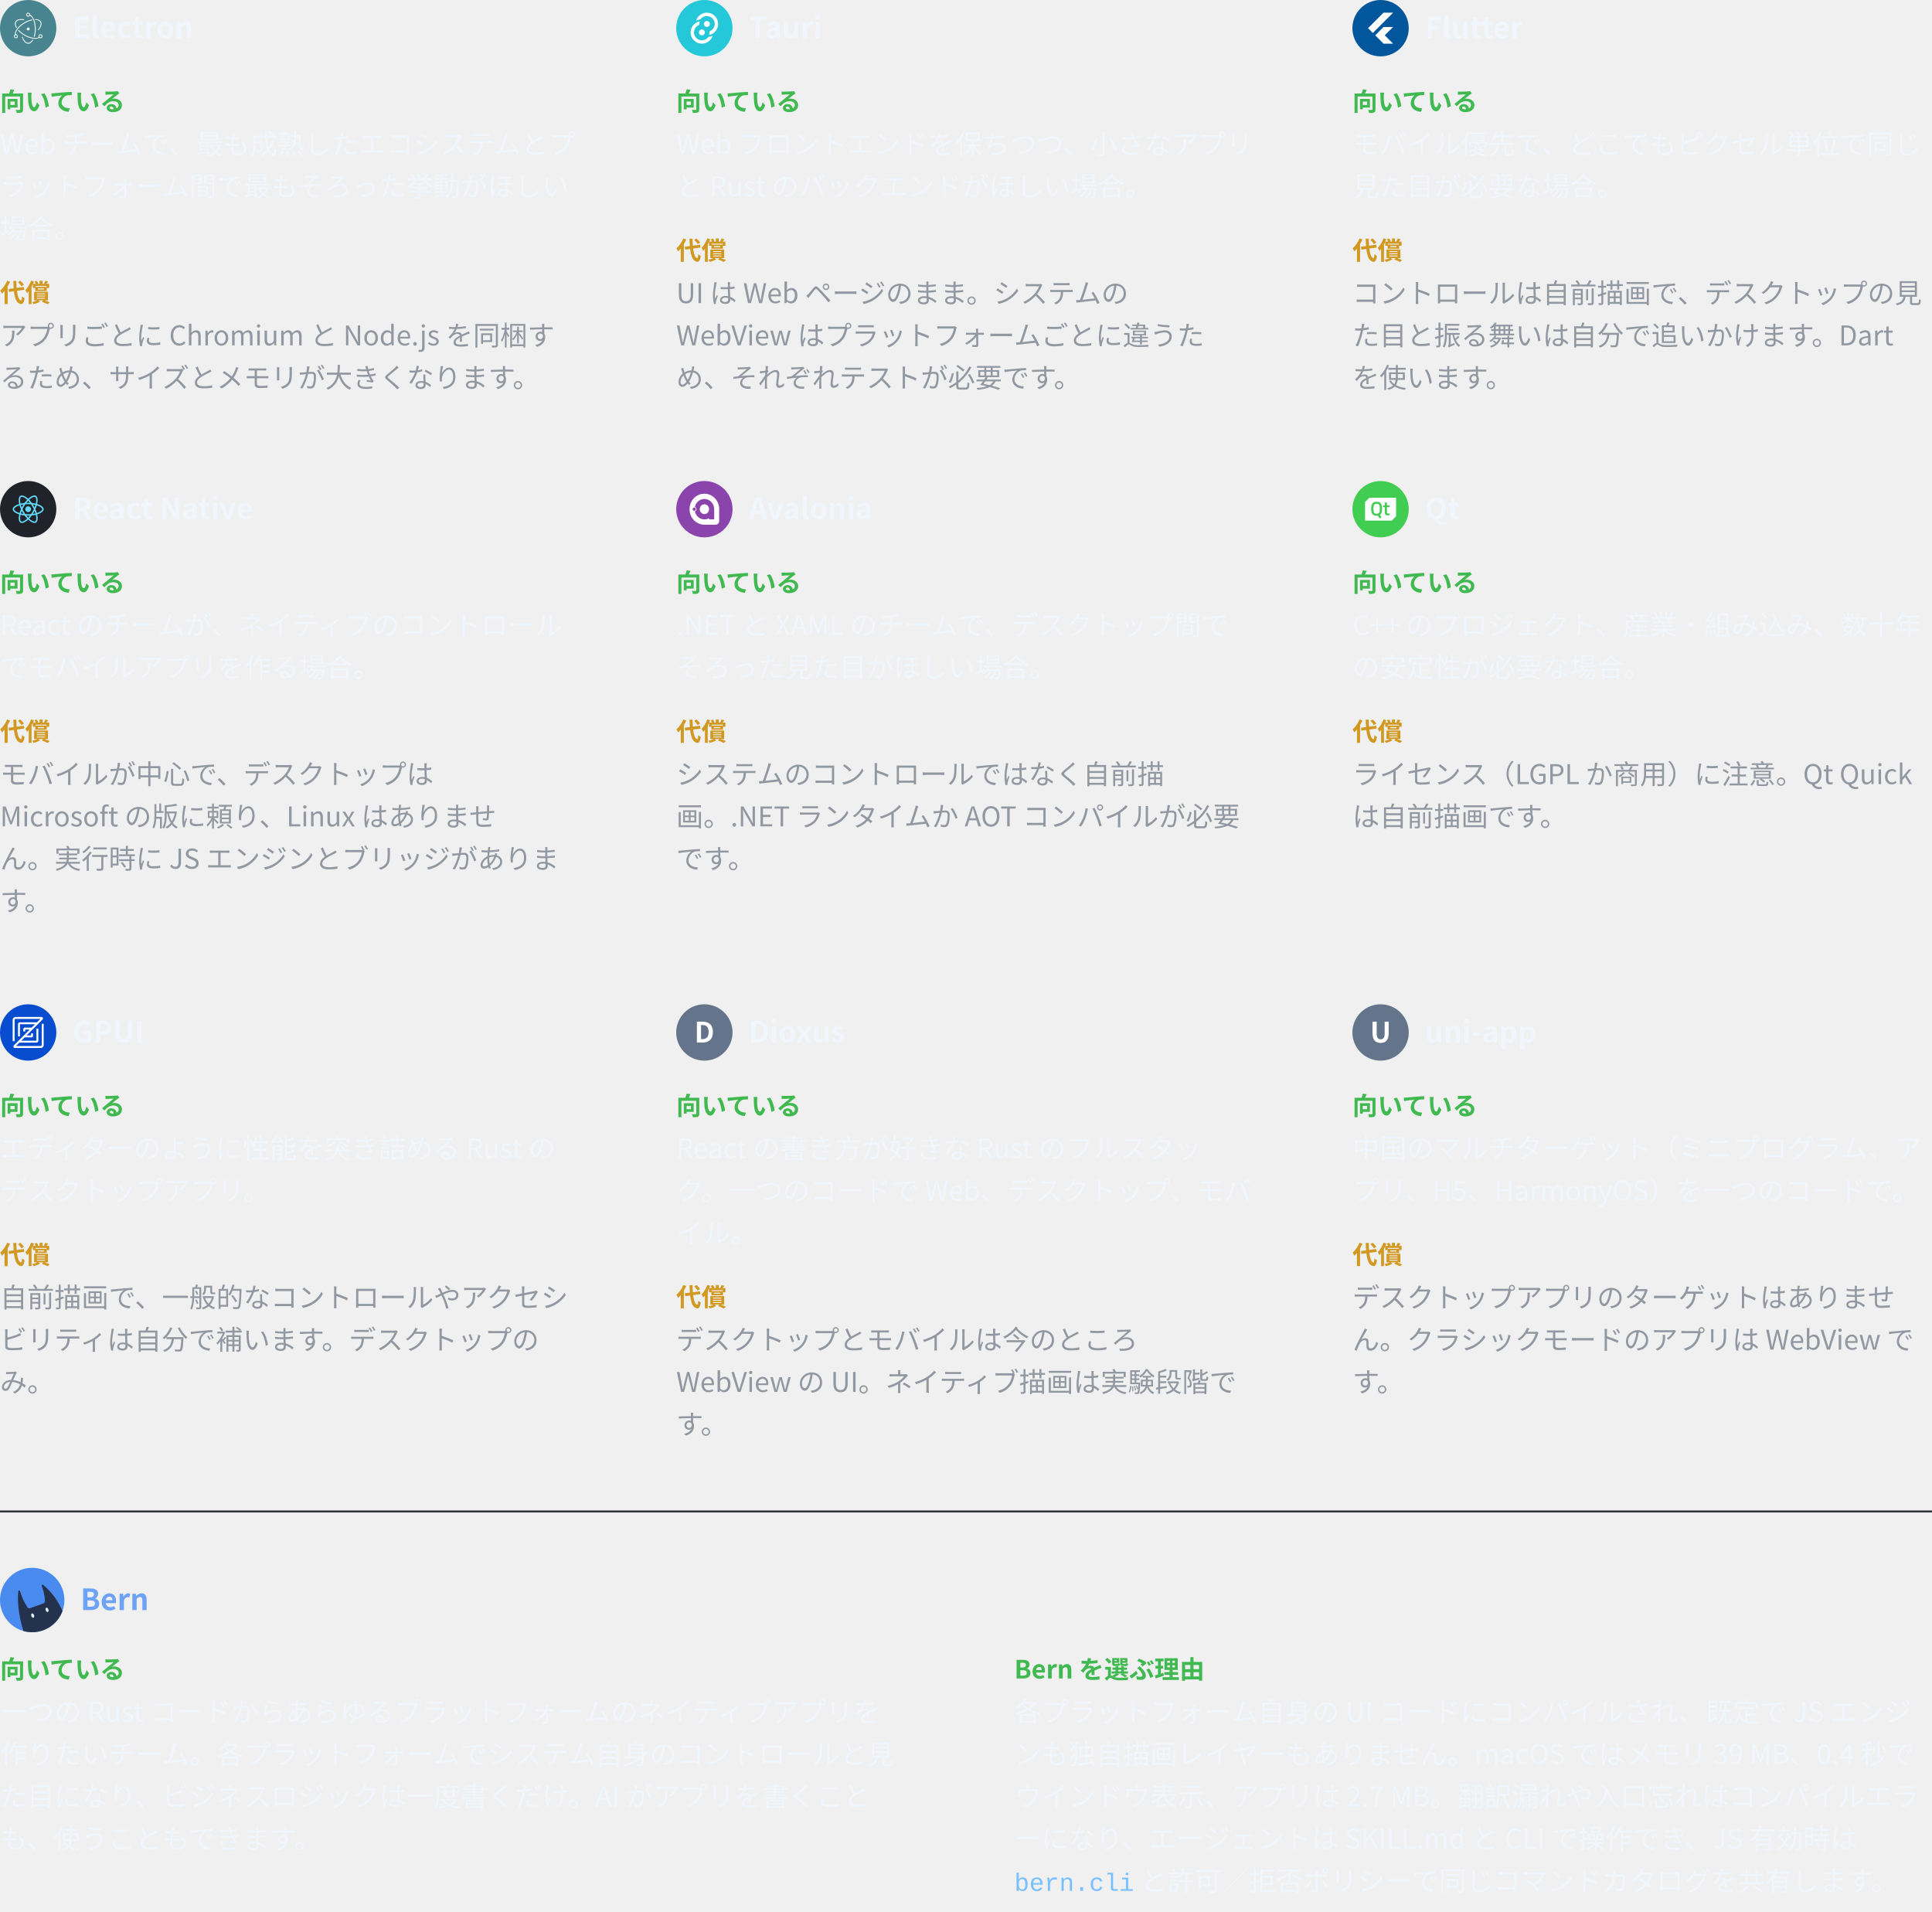
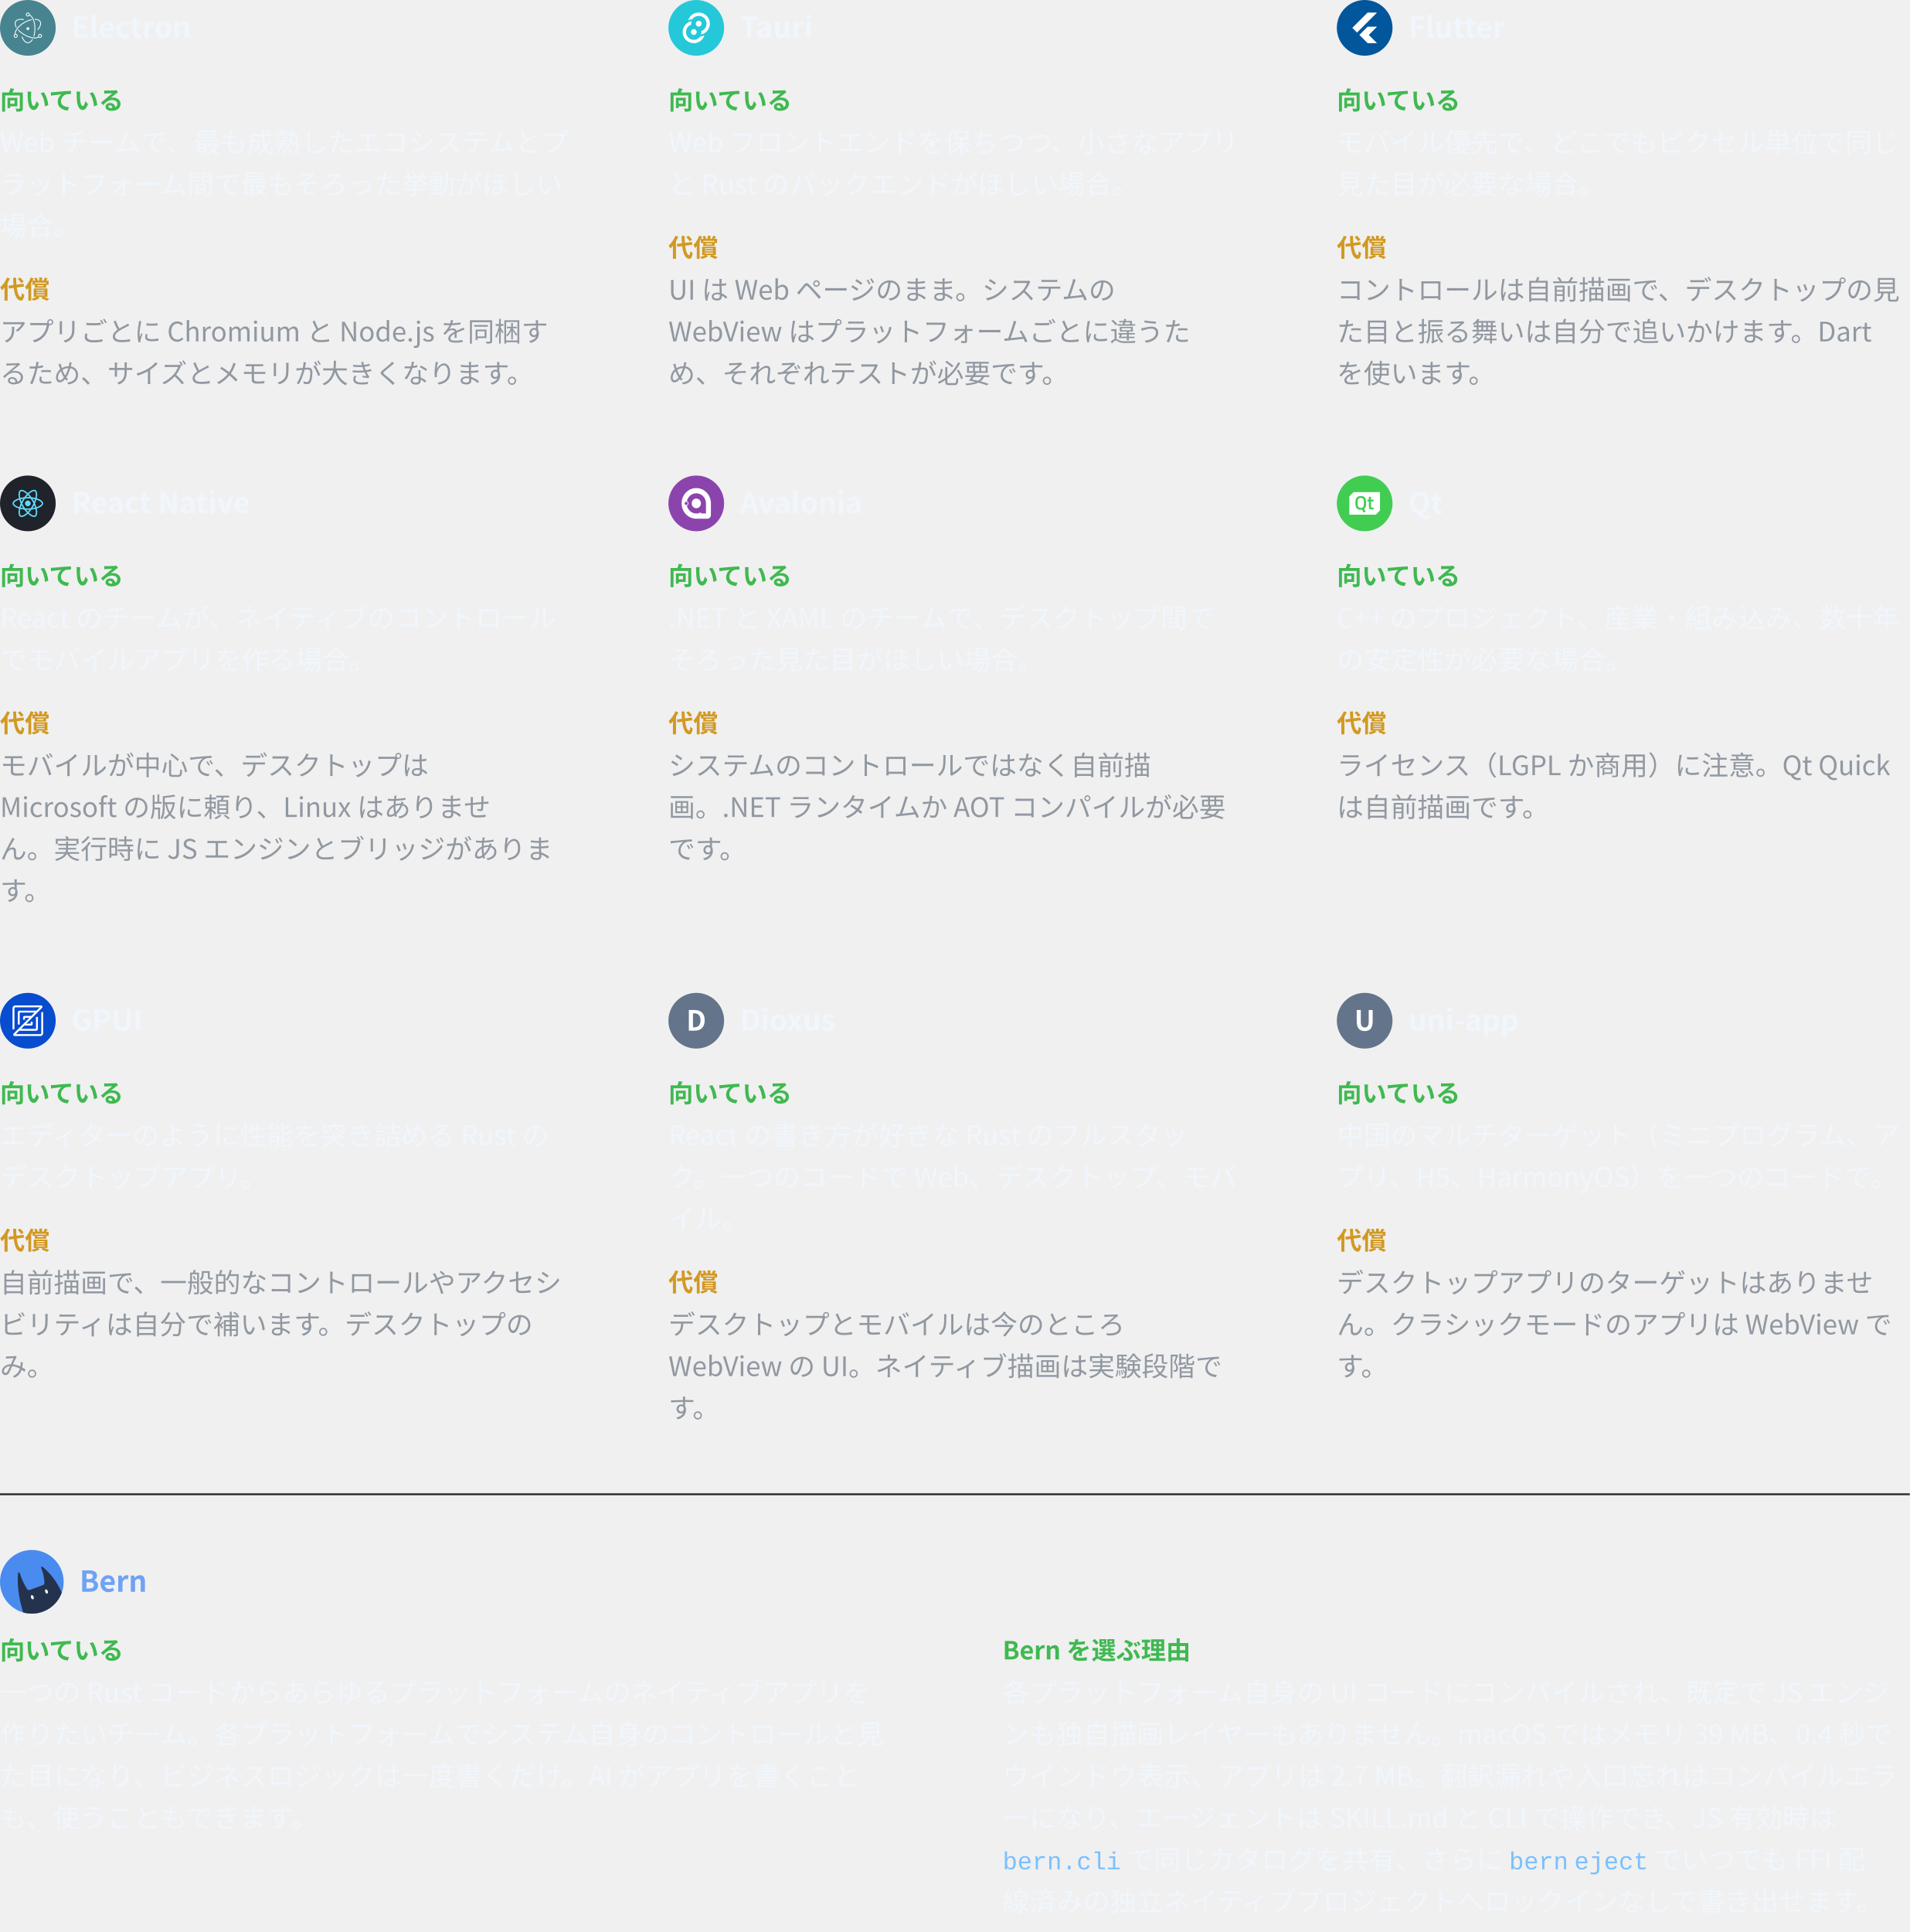
- <svg xmlns="http://www.w3.org/2000/svg" viewBox="0 0 960 950" width="960" height="950" font-family="-apple-system, BlinkMacSystemFont, 'Segoe UI', 'PingFang SC', 'Hiragino Sans GB', 'Microsoft YaHei', 'Noto Sans CJK SC', 'Helvetica Neue', Arial, sans-serif">
+ <svg xmlns="http://www.w3.org/2000/svg" viewBox="0 0 960 971" width="960" height="971" font-family="-apple-system, BlinkMacSystemFont, 'Segoe UI', 'PingFang SC', 'Hiragino Sans GB', 'Microsoft YaHei', 'Noto Sans CJK SC', 'Helvetica Neue', Arial, sans-serif">
  <defs>
    <symbol id="bern-logo" viewBox="0 0 1024 1024">
      <defs>
        <clipPath id="bern-symbol-disc">
          <circle cx="512" cy="512" r="512" />
        </clipPath>
      </defs>
      <g clip-path="url(#bern-symbol-disc)">
        <rect width="1024" height="1024" fill="#4A8BEF" />
        <path fill="#24324D" d="M 290.4 372.1 C 270.7 579.3 309.8 827.6 392.0 1060.0 L 1100 1100 L 1060.0 880.0 C 1013.0 692.2 904.4 451.5 684.3 270.5 A 14 14 0 0 0 662.4 286.5 C 693.7 364.2 711.6 444.8 715.3 529.4 A 36 36 0 0 1 691.6 564.9 C 620.6 590.7 549.5 616.5 478.5 642.4 A 36 36 0 0 1 436.0 628.1 C 383.8 547.6 344.6 461.1 317.8 369.5 A 14 14 0 0 0 290.4 372.1 Z" />
        <ellipse rx="22" ry="36" fill="#E8F4FF" transform="translate(520 760) rotate(-20)" />
        <ellipse rx="22" ry="36" fill="#E8F4FF" transform="translate(748 668) rotate(-20)" />
      </g>
    </symbol>
  </defs>
  <g transform="translate(0.0 0.0)">
    <circle cx="14.0" cy="14.0" r="14.0" fill="#47848F" />
    <path d="M12.011 0c-.85 0-1.539.689-1.539 1.539 0 .85.689 1.539 1.539 1.539.595 0 1.11-.338 1.366-.832 2.221 1.268 3.847 5.473 3.847 10.362 0 2.071-.289 4.056-.825 5.769a.322.322 0 0 0 .211.403.322.322 0 0 0 .403-.211c.556-1.776.854-3.825.854-5.96 0-5.193-1.772-9.686-4.321-11.003.001-.022.004-.044.004-.067 0-.85-.689-1.539-1.539-1.539zm0 .643a.896.896 0 1 1 0 1.792.896.896 0 1 1 0-1.792zm-5.486 4.305c-2.067.007-3.647.665-4.388 1.948-.738 1.277-.527 2.971.511 4.781a.322.322 0 0 0 .558-.32C2.271 9.727 2.089 8.266 2.694 7.218c.821-1.422 3.033-1.955 5.932-1.427a.322.322 0 0 0 .115-.633c-.784-.143-1.527-.212-2.216-.21zm11.052.018a.322.322 0 0 0-.008.643c1.834.024 3.156.596 3.75 1.626.819 1.419.18 3.595-1.718 5.837a.322.322 0 0 0 .038.454.322.322 0 0 0 .453-.038c2.054-2.426 2.771-4.866 1.784-6.574-.726-1.257-2.26-1.921-4.299-1.947zm-2.698.292a.323.323 0 0 0-.065.007c-1.857.398-3.833 1.175-5.731 2.271-4.57 2.638-7.592 6.495-7.36 9.372-.473.263-.793.766-.793 1.345 0 .85.689 1.539 1.539 1.539.85 0 1.539-.689 1.539-1.539 0-.85-.689-1.539-1.539-1.539-.038 0-.075.003-.113.006-.1-2.56 2.743-6.141 7.048-8.627 1.841-1.063 3.755-1.816 5.545-2.2a.322.322 0 0 0-.07-.636zm-2.879 6.236a1.119 1.119 0 0 0-.224.025c-.601.13-.983.723-.853 1.324.13.601.723.983 1.324.853.601-.13.983-.723.853-1.324-.114-.526-.582-.884-1.099-.879zM4.532 13.341a.321.321 0 0 0-.232.084.321.321 0 0 0-.021.454c1.268 1.394 2.916 2.701 4.795 3.786 4.415 2.549 9.106 3.285 11.561 1.839a1.53 1.53 0 0 0 .897.29c.85 0 1.539-.689 1.539-1.539 0-.85-.689-1.539-1.539-1.539-.85 0-1.539.689-1.539 1.539 0 .276.074.534.201.758-2.245 1.214-6.631.5-10.798-1.905-1.823-1.052-3.418-2.318-4.64-3.661a.321.321 0 0 0-.223-.105zm-2.063 4.017a.896.896 0 1 1 0 1.792.896.896 0 1 1 0-1.792zm19.062 0a.896.896 0 1 1 0 1.792.891.891 0 0 1-.586-.219c-.003-.004-.004-.008-.007-.012a.32.32 0 0 0-.096-.091.896.896 0 0 1 .689-1.469zm-14.005 1.368a.322.322 0 0 0-.321.43C8.279 22.154 10.036 24 12.011 24c1.441 0 2.773-.982 3.813-2.711a.322.322 0 0 0-.11-.441.322.322 0 0 0-.442.11c-.934 1.554-2.081 2.399-3.261 2.399-1.641 0-3.208-1.647-4.2-4.418a.322.322 0 0 0-.285-.213z" fill="#FFFFFF" transform="translate(6.30 6.30) scale(0.6417)" />
    <text x="36" y="19" font-size="14.5" font-weight="700" fill="#F0F6FC">Electron</text>
    <text x="0.0" y="55.0" font-size="12.5" font-weight="700" fill="#3FB950">向いている</text>
    <text x="0.0" y="76.5" font-size="13.5" fill="#F0F6FC">Web チームで、最も成熟したエコシステムとプ</text>
    <text x="0.0" y="97.5" font-size="13.5" fill="#F0F6FC">ラットフォーム間で最もそろった挙動がほしい</text>
    <text x="0.0" y="118.5" font-size="13.5" fill="#F0F6FC">場合。</text>
    <text x="0.0" y="150.0" font-size="12.5" font-weight="700" fill="#D29922">代償</text>
    <text x="0.0" y="171.6" font-size="13.5" fill="#9198A1">アプリごとに Chromium と Node.js を同梱す</text>
    <text x="0.0" y="192.6" font-size="13.5" fill="#9198A1">るため、サイズとメモリが大きくなります。</text>
  </g>
  <g transform="translate(336.0 0.0)">
    <circle cx="14.0" cy="14.0" r="14.0" fill="#24C8D8" />
    <path d="M13.912 0a8.72 8.72 0 0 0-8.308 6.139c1.05-.515 2.18-.845 3.342-.976 2.415-3.363 7.4-3.412 9.88-.097 2.48 3.315 1.025 8.084-2.883 9.45a6.131 6.131 0 0 1-.3 2.762 8.72 8.72 0 0 0 3.01-1.225A8.72 8.72 0 0 0 13.913 0zm.082 6.451a2.284 2.284 0 1 0-.15 4.566 2.284 2.284 0 0 0 .15-4.566zm-5.629.27a8.72 8.72 0 0 0-3.031 1.235 8.72 8.72 0 1 0 13.06 9.913 10.173 10.174 0 0 1-3.343.965 6.125 6.125 0 1 1-7.028-9.343 6.114 6.115 0 0 1 .342-2.772zm1.713 6.27a2.284 2.284 0 0 0-2.284 2.283 2.284 2.284 0 0 0 2.284 2.284 2.284 2.284 0 0 0 2.284-2.284 2.284 2.284 0 0 0-2.284-2.284z" fill="#FFFFFF" transform="translate(6.30 6.30) scale(0.6417)" />
    <text x="36" y="19" font-size="14.5" font-weight="700" fill="#F0F6FC">Tauri</text>
    <text x="0.0" y="55.0" font-size="12.5" font-weight="700" fill="#3FB950">向いている</text>
    <text x="0.0" y="76.5" font-size="13.5" fill="#F0F6FC">Web フロントエンドを保ちつつ、小さなアプリ</text>
    <text x="0.0" y="97.5" font-size="13.5" fill="#F0F6FC">と Rust のバックエンドがほしい場合。</text>
    <text x="0.0" y="129.0" font-size="12.5" font-weight="700" fill="#D29922">代償</text>
    <text x="0.0" y="150.6" font-size="13.5" fill="#9198A1">UI は Web ページのまま。システムの</text>
    <text x="0.0" y="171.6" font-size="13.5" fill="#9198A1">WebView はプラットフォームごとに違うた</text>
    <text x="0.0" y="192.6" font-size="13.5" fill="#9198A1">め、それぞれテストが必要です。</text>
  </g>
  <g transform="translate(672.0 0.0)">
    <circle cx="14.0" cy="14.0" r="14.0" fill="#02569B" />
    <path d="M14.314 0L2.3 12 6 15.7 21.684.013h-7.357zm.014 11.072L7.857 17.53l6.47 6.47H21.7l-6.46-6.468 6.46-6.46h-7.37z" fill="#FFFFFF" transform="translate(6.30 6.30) scale(0.6417)" />
    <text x="36" y="19" font-size="14.5" font-weight="700" fill="#F0F6FC">Flutter</text>
    <text x="0.0" y="55.0" font-size="12.5" font-weight="700" fill="#3FB950">向いている</text>
    <text x="0.0" y="76.5" font-size="13.5" fill="#F0F6FC">モバイル優先で、どこでもピクセル単位で同じ</text>
    <text x="0.0" y="97.5" font-size="13.5" fill="#F0F6FC">見た目が必要な場合。</text>
    <text x="0.0" y="129.0" font-size="12.5" font-weight="700" fill="#D29922">代償</text>
    <text x="0.0" y="150.6" font-size="13.5" fill="#9198A1">コントロールは自前描画で、デスクトップの見</text>
    <text x="0.0" y="171.6" font-size="13.5" fill="#9198A1">た目と振る舞いは自分で追いかけます。Dart</text>
    <text x="0.0" y="192.6" font-size="13.5" fill="#9198A1">を使います。</text>
  </g>
  <g transform="translate(0.0 239.0)">
    <circle cx="14.0" cy="14.0" r="14.0" fill="#20232A" />
    <path d="M14.23 12.004a2.236 2.236 0 0 1-2.235 2.236 2.236 2.236 0 0 1-2.236-2.236 2.236 2.236 0 0 1 2.235-2.236 2.236 2.236 0 0 1 2.236 2.236zm2.648-10.69c-1.346 0-3.107.96-4.888 2.622-1.78-1.653-3.542-2.602-4.887-2.602-.41 0-.783.093-1.106.278-1.375.793-1.683 3.264-.973 6.365C1.98 8.917 0 10.42 0 12.004c0 1.59 1.99 3.097 5.043 4.03-.704 3.113-.39 5.588.988 6.38.32.187.69.275 1.102.275 1.345 0 3.107-.96 4.888-2.624 1.78 1.654 3.542 2.603 4.887 2.603.41 0 .783-.09 1.106-.275 1.374-.792 1.683-3.263.973-6.365C22.02 15.096 24 13.59 24 12.004c0-1.59-1.99-3.097-5.043-4.032.704-3.11.39-5.587-.988-6.38-.318-.184-.688-.277-1.092-.278zm-.005 1.09v.006c.225 0 .406.044.558.127.666.382.955 1.835.73 3.704-.054.46-.142.945-.25 1.44-.96-.236-2.006-.417-3.107-.534-.66-.905-1.345-1.727-2.035-2.447 1.592-1.48 3.087-2.292 4.105-2.295zm-9.77.02c1.012 0 2.514.808 4.11 2.28-.686.72-1.37 1.537-2.02 2.442-1.107.117-2.154.298-3.113.538-.112-.49-.195-.964-.254-1.42-.23-1.868.054-3.32.714-3.707.19-.09.4-.127.563-.132zm4.882 3.05c.455.468.91.992 1.36 1.564-.44-.02-.89-.034-1.345-.034-.46 0-.915.01-1.36.034.44-.572.895-1.096 1.345-1.565zM12 8.1c.74 0 1.477.034 2.202.093.406.582.802 1.203 1.183 1.86.372.64.71 1.29 1.018 1.946-.308.655-.646 1.31-1.013 1.95-.38.66-.773 1.288-1.18 1.87-.728.063-1.466.098-2.21.098-.74 0-1.477-.035-2.202-.093-.406-.582-.802-1.204-1.183-1.86-.372-.64-.71-1.29-1.018-1.946.303-.657.646-1.313 1.013-1.954.38-.66.773-1.286 1.18-1.868.728-.064 1.466-.098 2.21-.098zm-3.635.254c-.24.377-.48.763-.704 1.16-.225.39-.435.782-.635 1.174-.265-.656-.49-1.31-.676-1.947.64-.15 1.315-.283 2.015-.386zm7.26 0c.695.103 1.365.23 2.006.387-.18.632-.405 1.282-.66 1.933-.2-.39-.41-.783-.64-1.174-.225-.392-.465-.774-.705-1.146zm3.063.675c.484.15.944.317 1.375.498 1.732.74 2.852 1.708 2.852 2.476-.005.768-1.125 1.74-2.857 2.475-.42.18-.88.342-1.355.493-.28-.958-.646-1.956-1.1-2.98.45-1.017.81-2.01 1.085-2.964zm-13.395.004c.278.96.645 1.957 1.1 2.98-.45 1.017-.812 2.01-1.086 2.964-.484-.15-.944-.318-1.37-.5-1.732-.737-2.852-1.706-2.852-2.474 0-.768 1.12-1.742 2.852-2.476.42-.18.88-.342 1.356-.494zm11.678 4.28c.265.657.49 1.312.676 1.948-.64.157-1.316.29-2.016.39.24-.375.48-.762.705-1.158.225-.39.435-.788.636-1.18zm-9.945.02c.2.392.41.783.64 1.175.23.39.465.772.705 1.143-.695-.102-1.365-.23-2.006-.386.18-.63.406-1.282.66-1.933zM17.92 16.32c.112.493.2.968.254 1.423.23 1.868-.054 3.32-.714 3.708-.147.09-.338.128-.563.128-1.012 0-2.514-.807-4.11-2.28.686-.72 1.37-1.536 2.02-2.44 1.107-.118 2.154-.3 3.113-.54zm-11.83.01c.96.234 2.006.415 3.107.532.66.905 1.345 1.727 2.035 2.446-1.595 1.483-3.092 2.295-4.11 2.295-.22-.005-.406-.05-.553-.132-.666-.38-.955-1.834-.73-3.703.054-.46.142-.944.25-1.438zm4.56.64c.44.02.89.034 1.345.034.46 0 .915-.01 1.36-.034-.44.572-.895 1.095-1.345 1.565-.455-.47-.91-.993-1.36-1.565z" fill="#61DAFB" transform="translate(6.30 6.30) scale(0.6417)" />
    <text x="36" y="19" font-size="14.5" font-weight="700" fill="#F0F6FC">React Native</text>
    <text x="0.0" y="55.0" font-size="12.5" font-weight="700" fill="#3FB950">向いている</text>
    <text x="0.0" y="76.5" font-size="13.5" fill="#F0F6FC">React のチームが、ネイティブのコントロール</text>
    <text x="0.0" y="97.5" font-size="13.5" fill="#F0F6FC">でモバイルアプリを作る場合。</text>
    <text x="0.0" y="129.0" font-size="12.5" font-weight="700" fill="#D29922">代償</text>
    <text x="0.0" y="150.6" font-size="13.5" fill="#9198A1">モバイルが中心で、デスクトップは</text>
    <text x="0.0" y="171.6" font-size="13.5" fill="#9198A1">Microsoft の版に頼り、Linux はありませ</text>
    <text x="0.0" y="192.6" font-size="13.5" fill="#9198A1">ん。実行時に JS エンジンとブリッジがありま</text>
    <text x="0.0" y="213.6" font-size="13.5" fill="#9198A1">す。</text>
  </g>
  <g transform="translate(336.0 239.0)">
    <circle cx="14.0" cy="14.0" r="14.0" fill="#8B44AC" />
    <path d="M12.034 8.208c-2.003 0-3.627 1.696-3.627 3.789s1.624 3.789 3.627 3.789 3.627-1.697 3.627-3.79-1.624-3.788-3.627-3.788m-7.392 2.067c.72.211 1.248.902 1.248 1.722s-.528 1.51-1.248 1.721c.752 3.54 3.776 6.188 7.392 6.188 1.316 0 2.554-.35 3.632-.967v.914h3.94v-7.528a5 5 0 0 0 0-.224v-.104c0-4.369-3.39-7.91-7.572-7.91-3.616 0-6.64 2.648-7.392 6.188m-.5 2.982c.67 0 1.212-.567 1.212-1.266s-.542-1.265-1.212-1.265-1.211.566-1.211 1.265c0 .7.542 1.266 1.211 1.266M20.682 24H11.8C5.549 23.887.515 18.556.515 12c0-6.627 5.143-12 11.487-12 6.241 0 11.32 5.2 11.483 11.678l-.02 9.743C23.3 22.876 22.12 24 20.683 24" fill="#FFFFFF" transform="translate(6.30 6.30) scale(0.6417)" />
    <text x="36" y="19" font-size="14.5" font-weight="700" fill="#F0F6FC">Avalonia</text>
    <text x="0.0" y="55.0" font-size="12.5" font-weight="700" fill="#3FB950">向いている</text>
    <text x="0.0" y="76.5" font-size="13.5" fill="#F0F6FC">.NET と XAML のチームで、デスクトップ間で</text>
    <text x="0.0" y="97.5" font-size="13.5" fill="#F0F6FC">そろった見た目がほしい場合。</text>
    <text x="0.0" y="129.0" font-size="12.5" font-weight="700" fill="#D29922">代償</text>
    <text x="0.0" y="150.6" font-size="13.5" fill="#9198A1">システムのコントロールではなく自前描</text>
    <text x="0.0" y="171.6" font-size="13.5" fill="#9198A1">画。.NET ランタイムか AOT コンパイルが必要</text>
    <text x="0.0" y="192.6" font-size="13.5" fill="#9198A1">です。</text>
  </g>
  <g transform="translate(672.0 239.0)">
    <circle cx="14.0" cy="14.0" r="14.0" fill="#41CD52" />
    <path d="M21.693 3.162H3.33L0 6.49v14.348h20.671L24 17.51V3.162zM12.785 18.4l-1.562.728-1.35-2.217c-.196.057-.499.09-.924.09-1.579 0-2.683-.425-3.305-1.276-.622-.85-.932-2.2-.932-4.033 0-1.84.319-3.206.949-4.098.63-.892 1.726-1.341 3.288-1.341 1.562 0 2.658.441 3.28 1.333.63.883.94 2.25.94 4.098 0 1.219-.13 2.2-.384 2.945-.261.752-.679 1.325-1.268 1.718zm4.736-1.587c-.858 0-1.447-.196-1.766-.59-.32-.392-.483-1.136-.483-2.232v-3.534H14.11V9.051h1.162V6.843h1.644V9.05h2.094v1.415h-2.094v3.346c0 .622.05 1.03.14 1.227.09.204.326.303.695.303l1.243-.05.073 1.326c-.67.13-1.186.196-1.546.196zm-8.58-9.08c-.95 0-1.604.311-1.963.94-.352.63-.532 1.629-.532 3.011 0 1.374.172 2.364.515 2.953.344.589 1.006.892 1.98.892.973 0 1.628-.295 1.971-.876.335-.58.507-1.57.507-2.953 0-1.39-.172-2.396-.523-3.026-.352-.63-1.006-.94-1.955-.94Z" fill="#FFFFFF" transform="translate(6.30 6.30) scale(0.6417)" />
    <text x="36" y="19" font-size="14.5" font-weight="700" fill="#F0F6FC">Qt</text>
    <text x="0.0" y="55.0" font-size="12.5" font-weight="700" fill="#3FB950">向いている</text>
    <text x="0.0" y="76.5" font-size="13.5" fill="#F0F6FC">C++ のプロジェクト、産業・組み込み、数十年</text>
    <text x="0.0" y="97.5" font-size="13.5" fill="#F0F6FC">の安定性が必要な場合。</text>
    <text x="0.0" y="129.0" font-size="12.5" font-weight="700" fill="#D29922">代償</text>
    <text x="0.0" y="150.6" font-size="13.5" fill="#9198A1">ライセンス（LGPL か商用）に注意。Qt Quick</text>
    <text x="0.0" y="171.6" font-size="13.5" fill="#9198A1">は自前描画です。</text>
  </g>
  <g transform="translate(0.0 499.0)">
    <circle cx="14.0" cy="14.0" r="14.0" fill="#084CCF" />
    <path d="M2.25 1.5a.75.75 0 0 0-.75.75v16.5H0V2.25A2.25 2.25 0 0 1 2.25 0h20.095c1.002 0 1.504 1.212.795 1.92L10.764 14.298h3.486V12.75h1.5v1.922a1.125 1.125 0 0 1-1.125 1.125H9.264l-2.578 2.578h11.689V9h1.5v9.375a1.5 1.5 0 0 1-1.5 1.5H5.185L2.562 22.5H21.75a.75.75 0 0 0 .75-.75V5.25H24v16.5A2.25 2.25 0 0 1 21.75 24H1.655C.653 24 .151 22.788.86 22.08L13.19 9.75H9.75v1.5h-1.5V9.375A1.125 1.125 0 0 1 9.375 8.25h5.314l2.625-2.625H5.625V15h-1.5V5.625a1.5 1.5 0 0 1 1.5-1.5h13.19L21.438 1.5z" fill="#FFFFFF" transform="translate(6.30 6.30) scale(0.6417)" />
    <text x="36" y="19" font-size="14.5" font-weight="700" fill="#F0F6FC">GPUI</text>
    <text x="0.0" y="55.0" font-size="12.5" font-weight="700" fill="#3FB950">向いている</text>
    <text x="0.0" y="76.5" font-size="13.5" fill="#F0F6FC">エディターのように性能を突き詰める Rust の</text>
    <text x="0.0" y="97.5" font-size="13.5" fill="#F0F6FC">デスクトップアプリ。</text>
    <text x="0.0" y="129.0" font-size="12.5" font-weight="700" fill="#D29922">代償</text>
    <text x="0.0" y="150.6" font-size="13.5" fill="#9198A1">自前描画で、一般的なコントロールやアクセシ</text>
    <text x="0.0" y="171.6" font-size="13.5" fill="#9198A1">ビリティは自分で補います。デスクトップの</text>
    <text x="0.0" y="192.6" font-size="13.5" fill="#9198A1">み。</text>
  </g>
  <g transform="translate(336.0 499.0)">
    <circle cx="14.0" cy="14.0" r="14.0" fill="#64748B" />
    <text x="14.0" y="19.0" text-anchor="middle" font-size="14.0" font-weight="700" fill="#FFFFFF">D</text>
    <text x="36" y="19" font-size="14.5" font-weight="700" fill="#F0F6FC">Dioxus</text>
    <text x="0.0" y="55.0" font-size="12.5" font-weight="700" fill="#3FB950">向いている</text>
    <text x="0.0" y="76.5" font-size="13.5" fill="#F0F6FC">React の書き方が好きな Rust のフルスタッ</text>
    <text x="0.0" y="97.5" font-size="13.5" fill="#F0F6FC">ク。一つのコードで Web、デスクトップ、モバ</text>
    <text x="0.0" y="118.5" font-size="13.5" fill="#F0F6FC">イル。</text>
    <text x="0.0" y="150.0" font-size="12.5" font-weight="700" fill="#D29922">代償</text>
    <text x="0.0" y="171.6" font-size="13.5" fill="#9198A1">デスクトップとモバイルは今のところ</text>
    <text x="0.0" y="192.6" font-size="13.5" fill="#9198A1">WebView の UI。ネイティブ描画は実験段階で</text>
    <text x="0.0" y="213.6" font-size="13.5" fill="#9198A1">す。</text>
  </g>
  <g transform="translate(672.0 499.0)">
    <circle cx="14.0" cy="14.0" r="14.0" fill="#64748B" />
    <text x="14.0" y="19.0" text-anchor="middle" font-size="14.0" font-weight="700" fill="#FFFFFF">U</text>
    <text x="36" y="19" font-size="14.5" font-weight="700" fill="#F0F6FC">uni-app</text>
    <text x="0.0" y="55.0" font-size="12.5" font-weight="700" fill="#3FB950">向いている</text>
    <text x="0.0" y="76.5" font-size="13.5" fill="#F0F6FC">中国のマルチターゲット（ミニプログラム、ア</text>
    <text x="0.0" y="97.5" font-size="13.5" fill="#F0F6FC">プリ、H5、HarmonyOS）を一つのコードで。</text>
    <text x="0.0" y="129.0" font-size="12.5" font-weight="700" fill="#D29922">代償</text>
    <text x="0.0" y="150.6" font-size="13.5" fill="#9198A1">デスクトップアプリのターゲットはありませ</text>
    <text x="0.0" y="171.6" font-size="13.5" fill="#9198A1">ん。クラシックモードのアプリは WebView で</text>
    <text x="0.0" y="192.6" font-size="13.5" fill="#9198A1">す。</text>
  </g>
  <line x1="0" y1="751.0" x2="960" y2="751.0" stroke="#30363D" />
  <use href="#bern-logo" x="0.0" y="779.0" width="32.0" height="32.0" />
  <text x="40" y="800" font-size="14.5" font-weight="700" fill="#6EA2F5">Bern</text>
  <text x="0.0" y="834.0" font-size="12.5" font-weight="700" fill="#3FB950">向いている</text>
  <text x="0.0" y="855.5" font-size="13.5" fill="#F0F6FC">一つの Rust コードからあらゆるプラットフォームのネイティブアプリを</text>
  <text x="0.0" y="876.5" font-size="13.5" fill="#F0F6FC">作りたいチーム。各プラットフォームでシステム自身のコントロールと見</text>
  <text x="0.0" y="897.5" font-size="13.5" fill="#F0F6FC">た目になり、ビジネスロジックは一度書くだけ。AI がアプリを書くこと</text>
  <text x="0.0" y="918.5" font-size="13.5" fill="#F0F6FC">も、使うこともできます。</text>
  <text x="504.0" y="834.0" font-size="12.5" font-weight="700" fill="#3FB950">Bern を選ぶ理由</text>
  <text x="504.0" y="855.5" font-size="13.5" fill="#F0F6FC">各プラットフォーム自身の UI コードにコンパイルされ、既定で JS エンジ</text>
  <text x="504.0" y="876.5" font-size="13.5" fill="#F0F6FC">ンも独自描画レイヤーもありません。macOS ではメモリ 39 MB、0.4 秒で</text>
  <text x="504.0" y="897.5" font-size="13.5" fill="#F0F6FC">ウインドウ表示、アプリは 2.7 MB。翻訳漏れや入口忘れはコンパイルエラ</text>
  <text x="504.0" y="918.5" font-size="13.5" fill="#F0F6FC">ーになり、エージェントは SKILL.md と CLI で操作でき、JS 有効時は</text>
  <text x="504.0" y="939.5" font-size="13.5" fill="#F0F6FC">
-     <tspan font-family="ui-monospace, SFMono-Regular, Menlo, Consolas, 'Liberation Mono', monospace" font-size="12.4" fill="#79C0FF">bern.cli</tspan> と許可／拒否ポリシーで同じコマンドカタログを共有します。</text>
+     <tspan font-family="ui-monospace, SFMono-Regular, Menlo, Consolas, 'Liberation Mono', monospace" font-size="12.4" fill="#79C0FF">bern.cli</tspan> で同じカタログを共有、さらに <tspan font-family="ui-monospace, SFMono-Regular, Menlo, Consolas, 'Liberation Mono', monospace" font-size="12.4" fill="#79C0FF">bern</tspan>
+     <tspan font-family="ui-monospace, SFMono-Regular, Menlo, Consolas, 'Liberation Mono', monospace" font-size="12.4" fill="#79C0FF">eject</tspan> でいつでも FFI 配</text>
+   <text x="504.0" y="960.5" font-size="13.5" fill="#F0F6FC">線済みの独立ネイティブプロジェクトへロックインなしで書き出せます。</text>
</svg>
